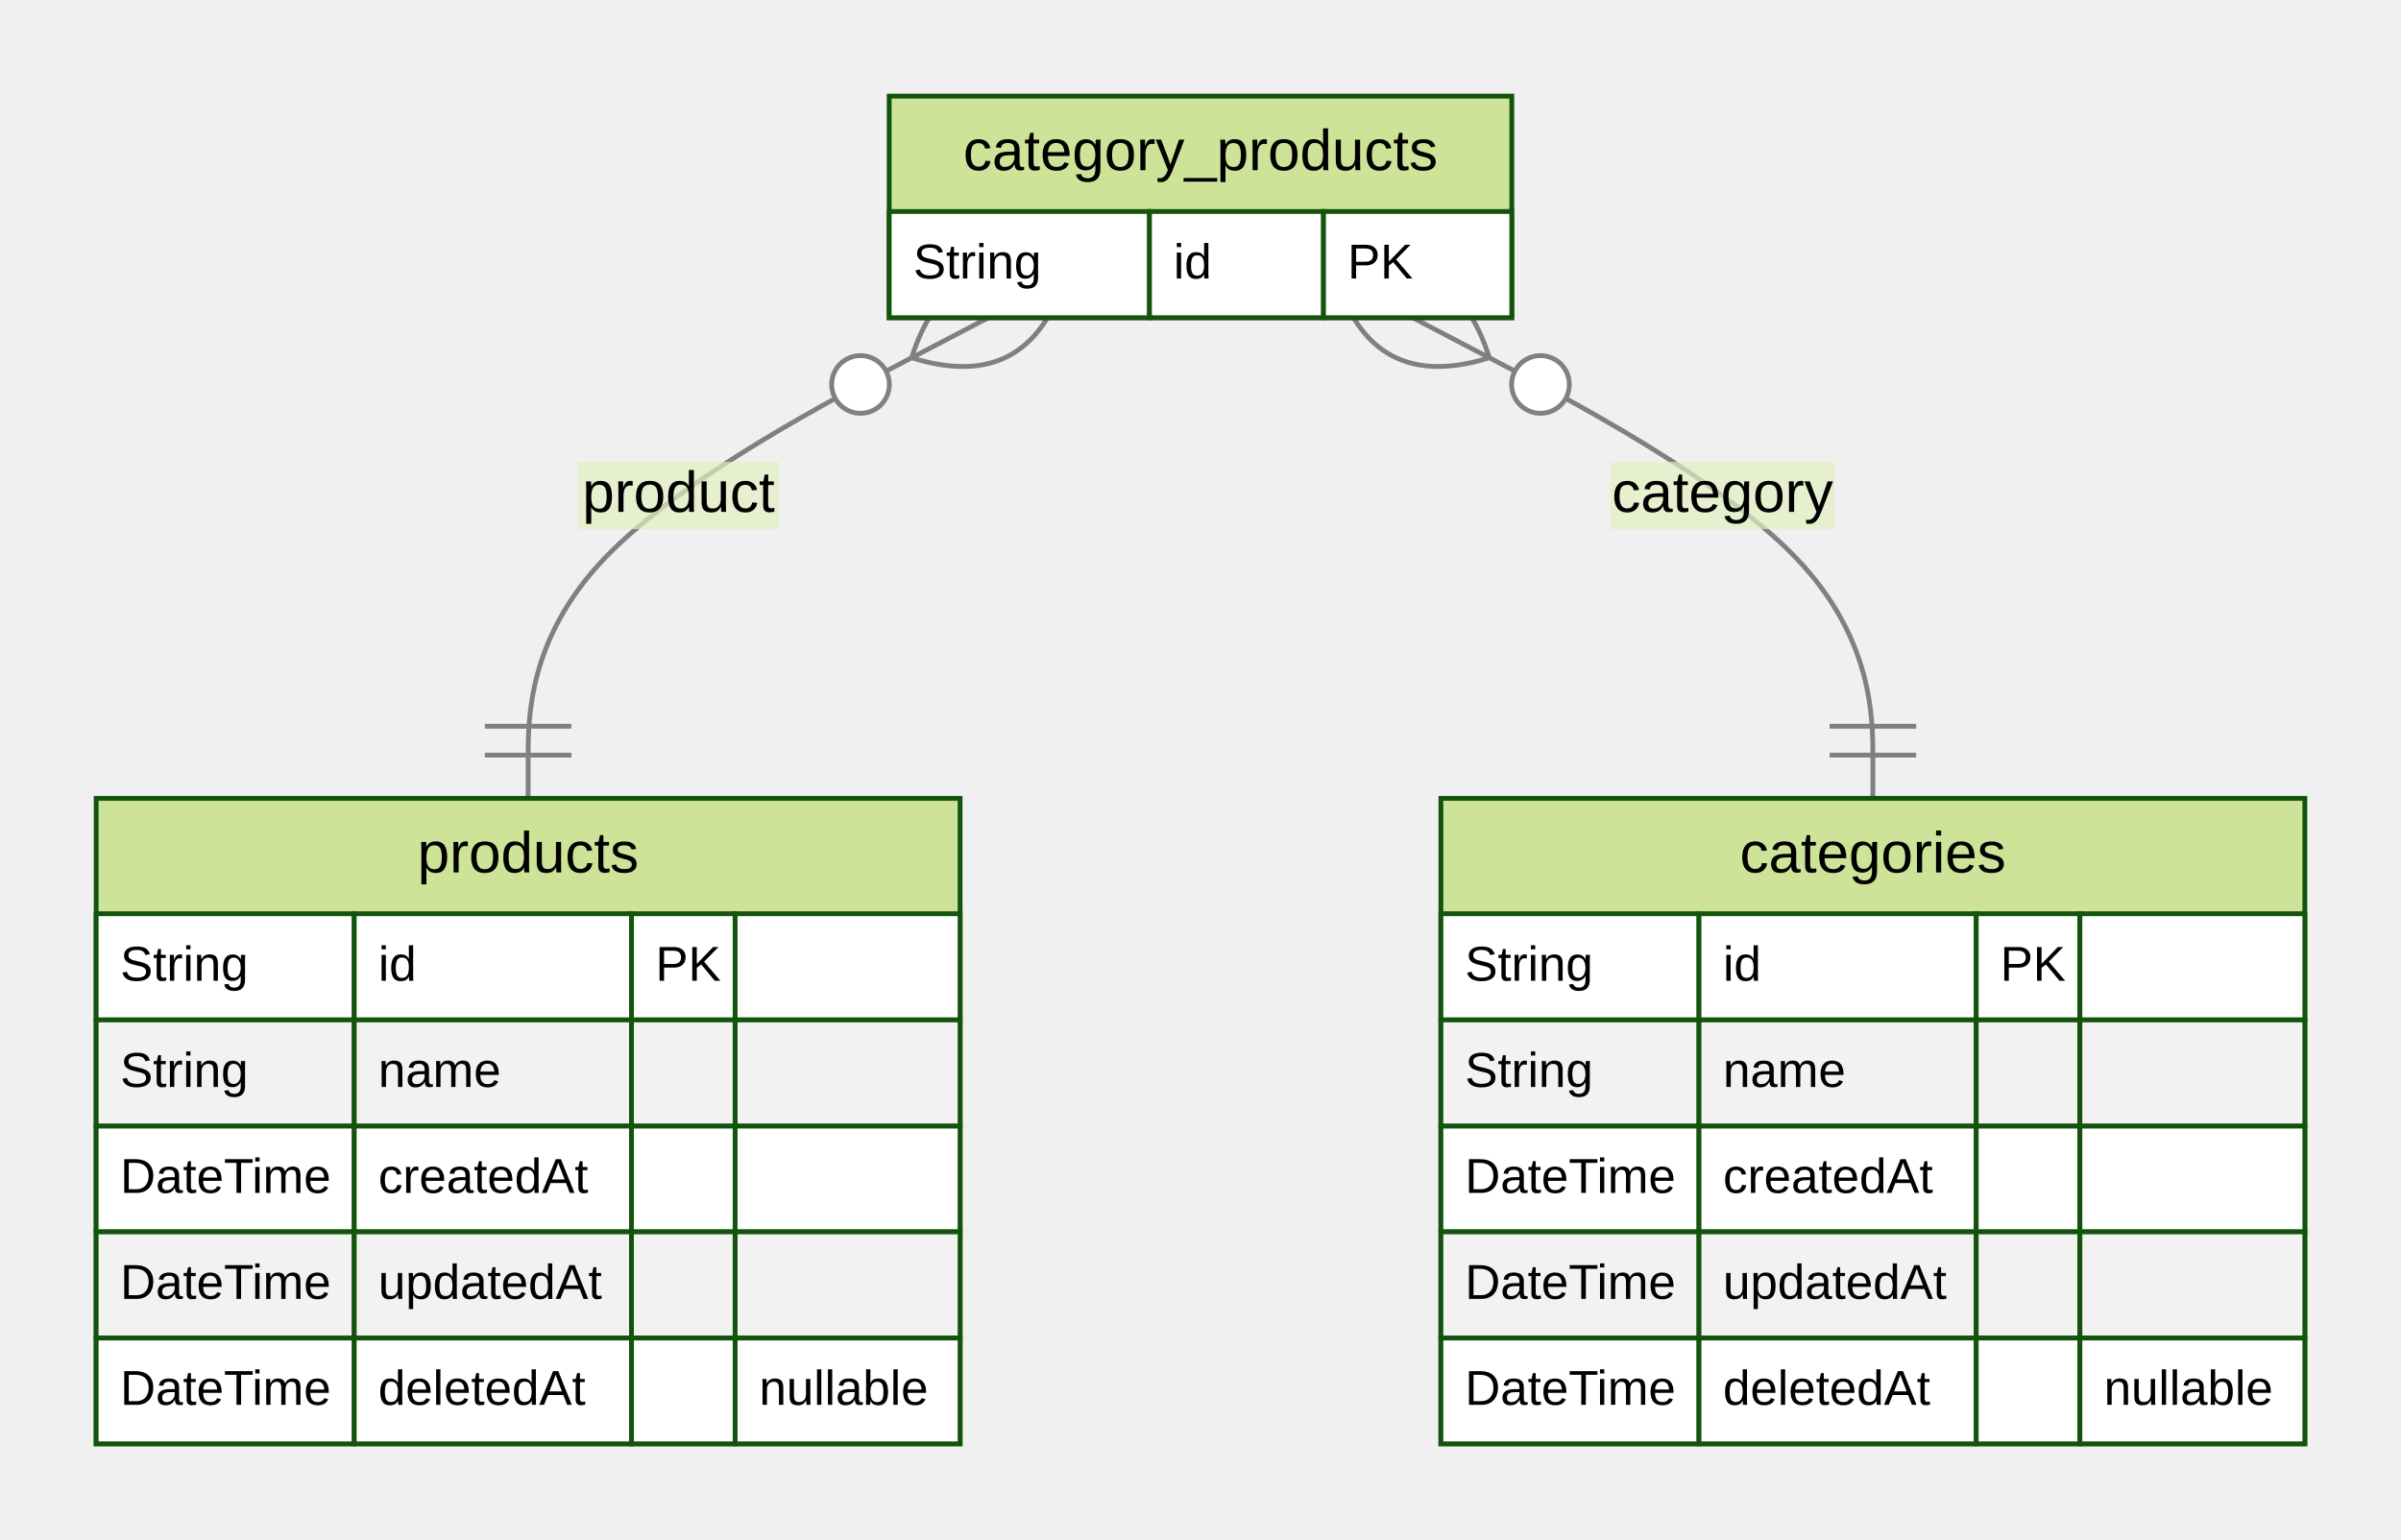
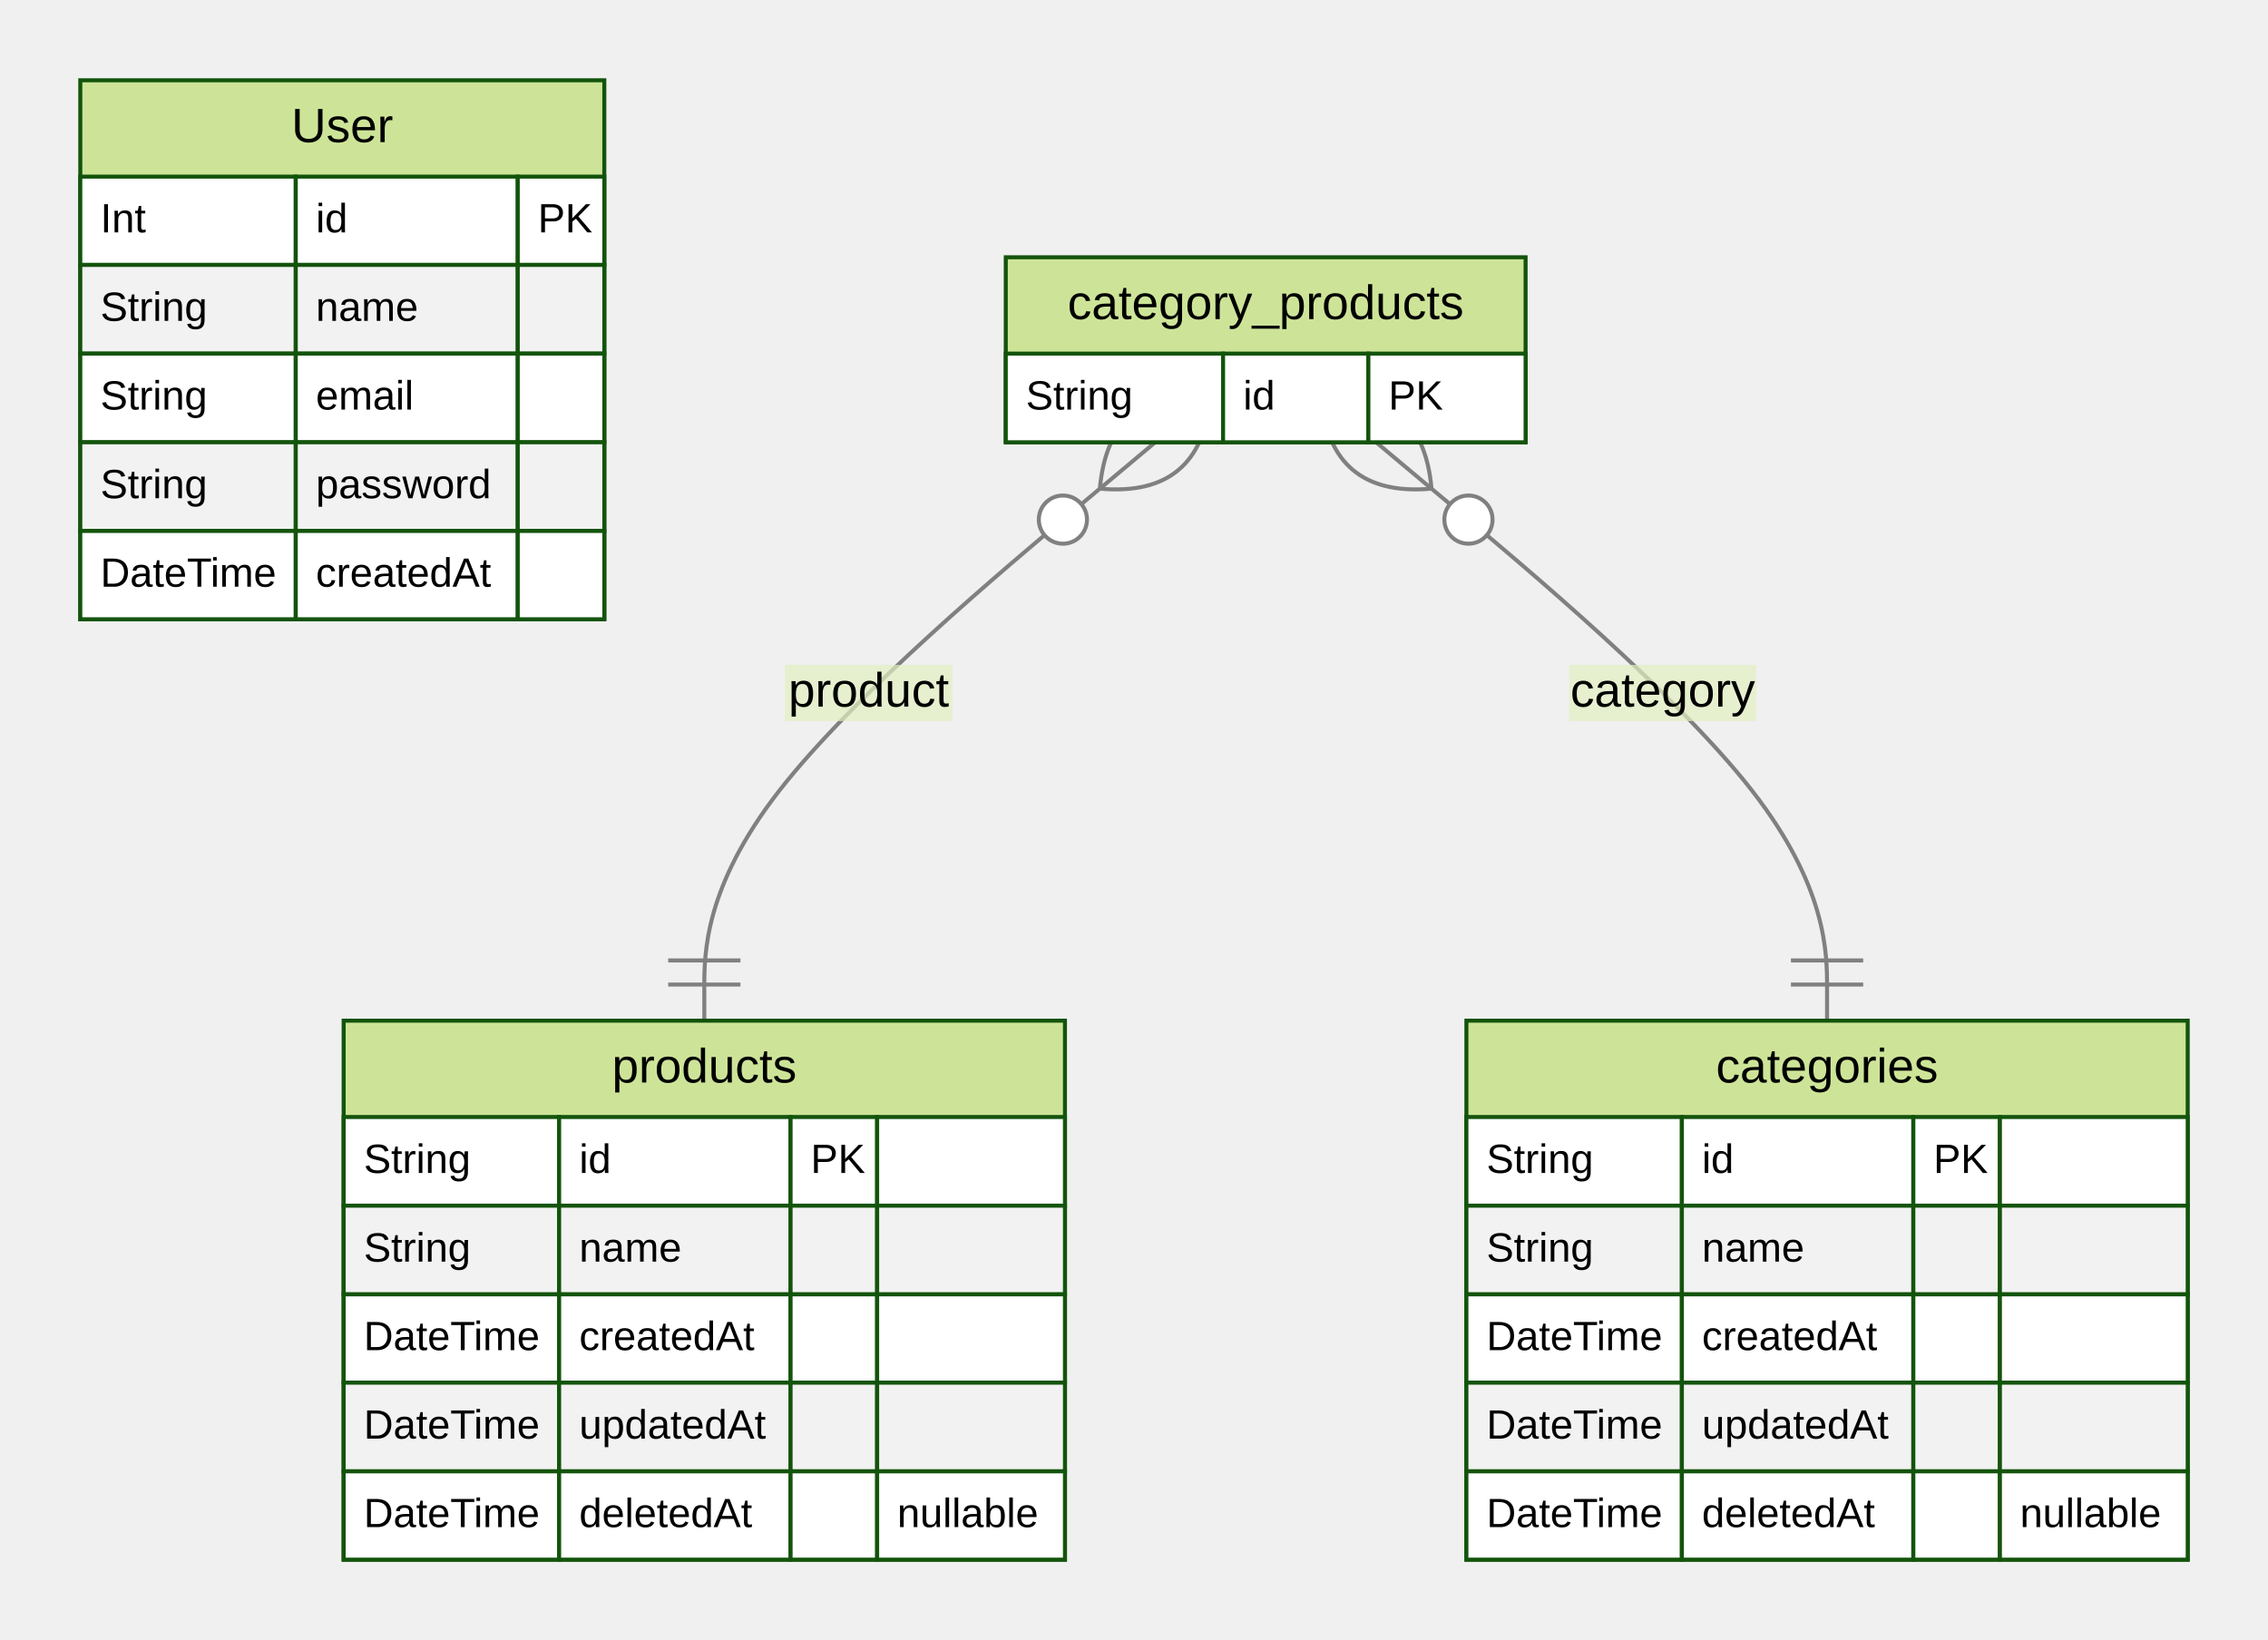
- <svg xmlns="http://www.w3.org/2000/svg" aria-roledescription="er" viewBox="0 0 499.344 320.367" style="max-width: 499.344px; background-color: white;" width="100%" id="mermaid-0">
+ <svg xmlns="http://www.w3.org/2000/svg" aria-roledescription="er" viewBox="0 0 564.945 408.551" style="max-width: 564.945px; background-color: white;" width="100%" id="mermaid-0">
  <style>#mermaid-0{font-family:"trebuchet ms",verdana,arial,sans-serif;font-size:16px;fill:#000000;}#mermaid-0 .error-icon{fill:#552222;}#mermaid-0 .error-text{fill:#552222;stroke:#552222;}#mermaid-0 .edge-thickness-normal{stroke-width:2px;}#mermaid-0 .edge-thickness-thick{stroke-width:3.5px;}#mermaid-0 .edge-pattern-solid{stroke-dasharray:0;}#mermaid-0 .edge-pattern-dashed{stroke-dasharray:3;}#mermaid-0 .edge-pattern-dotted{stroke-dasharray:2;}#mermaid-0 .marker{fill:#000000;stroke:#000000;}#mermaid-0 .marker.cross{stroke:#000000;}#mermaid-0 svg{font-family:"trebuchet ms",verdana,arial,sans-serif;font-size:16px;}#mermaid-0 .entityBox{fill:#cde498;stroke:#13540c;}#mermaid-0 .attributeBoxOdd{fill:#ffffff;stroke:#13540c;}#mermaid-0 .attributeBoxEven{fill:#f2f2f2;stroke:#13540c;}#mermaid-0 .relationshipLabelBox{fill:hsl(78.158, 58.462%, 84.51%);opacity:0.7;background-color:hsl(78.158, 58.462%, 84.51%);}#mermaid-0 .relationshipLabelBox rect{opacity:0.5;}#mermaid-0 .relationshipLine{stroke:#000000;}#mermaid-0 .entityTitleText{text-anchor:middle;font-size:18px;fill:#000000;}#mermaid-0 :root{--mermaid-font-family:"trebuchet ms",verdana,arial,sans-serif;}</style>
  <g />
  <defs>
    <marker orient="auto" markerHeight="18" markerWidth="18" refY="9" refX="0" id="ONLY_ONE_START">
      <path d="M9,0 L9,18 M15,0 L15,18" fill="none" stroke="gray" />
    </marker>
  </defs>
  <defs>
    <marker orient="auto" markerHeight="18" markerWidth="18" refY="9" refX="18" id="ONLY_ONE_END">
      <path d="M3,0 L3,18 M9,0 L9,18" fill="none" stroke="gray" />
    </marker>
  </defs>
  <defs>
    <marker orient="auto" markerHeight="18" markerWidth="30" refY="9" refX="0" id="ZERO_OR_ONE_START">
      <circle r="6" cy="9" cx="21" fill="white" stroke="gray" />
      <path d="M9,0 L9,18" fill="none" stroke="gray" />
    </marker>
  </defs>
  <defs>
    <marker orient="auto" markerHeight="18" markerWidth="30" refY="9" refX="30" id="ZERO_OR_ONE_END">
      <circle r="6" cy="9" cx="9" fill="white" stroke="gray" />
      <path d="M21,0 L21,18" fill="none" stroke="gray" />
    </marker>
  </defs>
  <defs>
    <marker orient="auto" markerHeight="36" markerWidth="45" refY="18" refX="18" id="ONE_OR_MORE_START">
      <path d="M0,18 Q 18,0 36,18 Q 18,36 0,18 M42,9 L42,27" fill="none" stroke="gray" />
    </marker>
  </defs>
  <defs>
    <marker orient="auto" markerHeight="36" markerWidth="45" refY="18" refX="27" id="ONE_OR_MORE_END">
      <path d="M3,9 L3,27 M9,18 Q27,0 45,18 Q27,36 9,18" fill="none" stroke="gray" />
    </marker>
  </defs>
  <defs>
    <marker orient="auto" markerHeight="36" markerWidth="57" refY="18" refX="18" id="ZERO_OR_MORE_START">
      <circle r="6" cy="18" cx="48" fill="white" stroke="gray" />
      <path d="M0,18 Q18,0 36,18 Q18,36 0,18" fill="none" stroke="gray" />
    </marker>
  </defs>
  <defs>
    <marker orient="auto" markerHeight="36" markerWidth="57" refY="18" refX="39" id="ZERO_OR_MORE_END">
      <circle r="6" cy="18" cx="9" fill="white" stroke="gray" />
      <path d="M21,18 Q39,0 57,18 Q39,36 21,18" fill="none" stroke="gray" />
    </marker>
  </defs>
-   <path style="stroke: gray; fill: none;" marker-start="url(#ZERO_OR_MORE_START)" marker-end="url(#ONLY_ONE_END)" d="M205.554,66.092L189.601,74.425C173.648,82.758,141.742,99.425,125.789,116.092C109.836,132.758,109.836,149.425,109.836,157.758L109.836,166.092" class="er relationshipLine" />
-   <path style="stroke: gray; fill: none;" marker-start="url(#ZERO_OR_MORE_START)" marker-end="url(#ONLY_ONE_END)" d="M293.79,66.092L309.743,74.425C325.696,82.758,357.602,99.425,373.555,116.092C389.508,132.758,389.508,149.425,389.508,157.758L389.508,166.092" class="er relationshipLine" />
-   <g transform="translate(20,166.0918 )" id="entity-products-a00de091-4fe7-4318-91ca-34b282bdc386">
+   <path style="stroke: gray; fill: none;" marker-start="url(#ZERO_OR_MORE_START)" marker-end="url(#ONLY_ONE_END)" d="M287.762,110.184L269.041,125.866C250.32,141.548,212.879,172.911,194.158,196.927C175.438,220.942,175.438,237.609,175.438,245.942L175.438,254.275" class="er relationshipLine" />
+   <path style="stroke: gray; fill: none;" marker-start="url(#ZERO_OR_MORE_START)" marker-end="url(#ONLY_ONE_END)" d="M342.785,110.184L361.506,125.866C380.226,141.548,417.668,172.911,436.389,196.927C455.109,220.942,455.109,237.609,455.109,245.942L455.109,254.275" class="er relationshipLine" />
+   <g transform="translate(85.60156,254.2754 )" id="entity-products-16c2a801-74fa-446e-8431-708d700471f9">
    <rect height="134.275" width="179.672" y="0" x="0" class="er entityBox" />
-     <text style="dominant-baseline: middle; text-anchor: middle; font-size: 12px;" transform="translate(89.83594,12)" y="0" x="0" id="text-entity-products-a00de091-4fe7-4318-91ca-34b282bdc386" class="er entityLabel">products</text>
+     <text style="dominant-baseline: middle; text-anchor: middle; font-size: 12px;" transform="translate(89.83594,12)" y="0" x="0" id="text-entity-products-16c2a801-74fa-446e-8431-708d700471f9" class="er entityLabel">products</text>
    <rect height="22.092" width="53.672" y="24" x="0" class="er attributeBoxOdd" />
-     <text style="dominant-baseline: middle; font-size: 10.2px;" transform="translate(5,35.0459)" y="0" x="0" id="text-entity-products-a00de091-4fe7-4318-91ca-34b282bdc386-attr-1-type" class="er entityLabel">String</text>
+     <text style="dominant-baseline: middle; font-size: 10.2px;" transform="translate(5,35.0459)" y="0" x="0" id="text-entity-products-16c2a801-74fa-446e-8431-708d700471f9-attr-1-type" class="er entityLabel">String</text>
    <rect height="22.092" width="57.656" y="24" x="53.672" class="er attributeBoxOdd" />
-     <text style="dominant-baseline: middle; font-size: 10.2px;" transform="translate(58.67188,35.0459)" y="0" x="0" id="text-entity-products-a00de091-4fe7-4318-91ca-34b282bdc386-attr-1-name" class="er entityLabel">id</text>
+     <text style="dominant-baseline: middle; font-size: 10.2px;" transform="translate(58.67188,35.0459)" y="0" x="0" id="text-entity-products-16c2a801-74fa-446e-8431-708d700471f9-attr-1-name" class="er entityLabel">id</text>
    <rect height="22.092" width="21.562" y="24" x="111.328" class="er attributeBoxOdd" />
-     <text style="dominant-baseline: middle; font-size: 10.2px;" transform="translate(116.3281,35.0459)" y="0" x="0" id="text-entity-products-a00de091-4fe7-4318-91ca-34b282bdc386-attr-1-key" class="er entityLabel">PK</text>
+     <text style="dominant-baseline: middle; font-size: 10.2px;" transform="translate(116.3281,35.0459)" y="0" x="0" id="text-entity-products-16c2a801-74fa-446e-8431-708d700471f9-attr-1-key" class="er entityLabel">PK</text>
    <rect height="22.092" width="46.781" y="24" x="132.891" class="er attributeBoxOdd" />
-     <text style="dominant-baseline: middle; font-size: 10.2px;" transform="translate(137.8906,35.0459)" y="0" x="0" id="text-entity-products-a00de091-4fe7-4318-91ca-34b282bdc386-attr-1-comment" class="er entityLabel" />
+     <text style="dominant-baseline: middle; font-size: 10.2px;" transform="translate(137.8906,35.0459)" y="0" x="0" id="text-entity-products-16c2a801-74fa-446e-8431-708d700471f9-attr-1-comment" class="er entityLabel" />
    <rect height="22.092" width="53.672" y="46.092" x="0" class="er attributeBoxEven" />
-     <text style="dominant-baseline: middle; font-size: 10.2px;" transform="translate(5,57.1377)" y="0" x="0" id="text-entity-products-a00de091-4fe7-4318-91ca-34b282bdc386-attr-2-type" class="er entityLabel">String</text>
+     <text style="dominant-baseline: middle; font-size: 10.2px;" transform="translate(5,57.1377)" y="0" x="0" id="text-entity-products-16c2a801-74fa-446e-8431-708d700471f9-attr-2-type" class="er entityLabel">String</text>
    <rect height="22.092" width="57.656" y="46.092" x="53.672" class="er attributeBoxEven" />
-     <text style="dominant-baseline: middle; font-size: 10.2px;" transform="translate(58.67188,57.1377)" y="0" x="0" id="text-entity-products-a00de091-4fe7-4318-91ca-34b282bdc386-attr-2-name" class="er entityLabel">name</text>
+     <text style="dominant-baseline: middle; font-size: 10.2px;" transform="translate(58.67188,57.1377)" y="0" x="0" id="text-entity-products-16c2a801-74fa-446e-8431-708d700471f9-attr-2-name" class="er entityLabel">name</text>
    <rect height="22.092" width="21.562" y="46.092" x="111.328" class="er attributeBoxEven" />
-     <text style="dominant-baseline: middle; font-size: 10.2px;" transform="translate(116.3281,57.1377)" y="0" x="0" id="text-entity-products-a00de091-4fe7-4318-91ca-34b282bdc386-attr-2-key" class="er entityLabel" />
+     <text style="dominant-baseline: middle; font-size: 10.2px;" transform="translate(116.3281,57.1377)" y="0" x="0" id="text-entity-products-16c2a801-74fa-446e-8431-708d700471f9-attr-2-key" class="er entityLabel" />
    <rect height="22.092" width="46.781" y="46.092" x="132.891" class="er attributeBoxEven" />
-     <text style="dominant-baseline: middle; font-size: 10.2px;" transform="translate(137.8906,57.1377)" y="0" x="0" id="text-entity-products-a00de091-4fe7-4318-91ca-34b282bdc386-attr-2-comment" class="er entityLabel" />
+     <text style="dominant-baseline: middle; font-size: 10.2px;" transform="translate(137.8906,57.1377)" y="0" x="0" id="text-entity-products-16c2a801-74fa-446e-8431-708d700471f9-attr-2-comment" class="er entityLabel" />
    <rect height="22" width="53.672" y="68.184" x="0" class="er attributeBoxOdd" />
-     <text style="dominant-baseline: middle; font-size: 10.2px;" transform="translate(5,79.18359)" y="0" x="0" id="text-entity-products-a00de091-4fe7-4318-91ca-34b282bdc386-attr-3-type" class="er entityLabel">DateTime</text>
+     <text style="dominant-baseline: middle; font-size: 10.2px;" transform="translate(5,79.18359)" y="0" x="0" id="text-entity-products-16c2a801-74fa-446e-8431-708d700471f9-attr-3-type" class="er entityLabel">DateTime</text>
    <rect height="22" width="57.656" y="68.184" x="53.672" class="er attributeBoxOdd" />
-     <text style="dominant-baseline: middle; font-size: 10.2px;" transform="translate(58.67188,79.18359)" y="0" x="0" id="text-entity-products-a00de091-4fe7-4318-91ca-34b282bdc386-attr-3-name" class="er entityLabel">createdAt</text>
+     <text style="dominant-baseline: middle; font-size: 10.2px;" transform="translate(58.67188,79.18359)" y="0" x="0" id="text-entity-products-16c2a801-74fa-446e-8431-708d700471f9-attr-3-name" class="er entityLabel">createdAt</text>
    <rect height="22" width="21.562" y="68.184" x="111.328" class="er attributeBoxOdd" />
-     <text style="dominant-baseline: middle; font-size: 10.2px;" transform="translate(116.3281,79.18359)" y="0" x="0" id="text-entity-products-a00de091-4fe7-4318-91ca-34b282bdc386-attr-3-key" class="er entityLabel" />
+     <text style="dominant-baseline: middle; font-size: 10.2px;" transform="translate(116.3281,79.18359)" y="0" x="0" id="text-entity-products-16c2a801-74fa-446e-8431-708d700471f9-attr-3-key" class="er entityLabel" />
    <rect height="22" width="46.781" y="68.184" x="132.891" class="er attributeBoxOdd" />
-     <text style="dominant-baseline: middle; font-size: 10.2px;" transform="translate(137.8906,79.18359)" y="0" x="0" id="text-entity-products-a00de091-4fe7-4318-91ca-34b282bdc386-attr-3-comment" class="er entityLabel" />
+     <text style="dominant-baseline: middle; font-size: 10.2px;" transform="translate(137.8906,79.18359)" y="0" x="0" id="text-entity-products-16c2a801-74fa-446e-8431-708d700471f9-attr-3-comment" class="er entityLabel" />
    <rect height="22.092" width="53.672" y="90.184" x="0" class="er attributeBoxEven" />
-     <text style="dominant-baseline: middle; font-size: 10.2px;" transform="translate(5,101.2295)" y="0" x="0" id="text-entity-products-a00de091-4fe7-4318-91ca-34b282bdc386-attr-4-type" class="er entityLabel">DateTime</text>
+     <text style="dominant-baseline: middle; font-size: 10.2px;" transform="translate(5,101.2295)" y="0" x="0" id="text-entity-products-16c2a801-74fa-446e-8431-708d700471f9-attr-4-type" class="er entityLabel">DateTime</text>
    <rect height="22.092" width="57.656" y="90.184" x="53.672" class="er attributeBoxEven" />
-     <text style="dominant-baseline: middle; font-size: 10.2px;" transform="translate(58.67188,101.2295)" y="0" x="0" id="text-entity-products-a00de091-4fe7-4318-91ca-34b282bdc386-attr-4-name" class="er entityLabel">updatedAt</text>
+     <text style="dominant-baseline: middle; font-size: 10.2px;" transform="translate(58.67188,101.2295)" y="0" x="0" id="text-entity-products-16c2a801-74fa-446e-8431-708d700471f9-attr-4-name" class="er entityLabel">updatedAt</text>
    <rect height="22.092" width="21.562" y="90.184" x="111.328" class="er attributeBoxEven" />
-     <text style="dominant-baseline: middle; font-size: 10.2px;" transform="translate(116.3281,101.2295)" y="0" x="0" id="text-entity-products-a00de091-4fe7-4318-91ca-34b282bdc386-attr-4-key" class="er entityLabel" />
+     <text style="dominant-baseline: middle; font-size: 10.2px;" transform="translate(116.3281,101.2295)" y="0" x="0" id="text-entity-products-16c2a801-74fa-446e-8431-708d700471f9-attr-4-key" class="er entityLabel" />
    <rect height="22.092" width="46.781" y="90.184" x="132.891" class="er attributeBoxEven" />
-     <text style="dominant-baseline: middle; font-size: 10.2px;" transform="translate(137.8906,101.2295)" y="0" x="0" id="text-entity-products-a00de091-4fe7-4318-91ca-34b282bdc386-attr-4-comment" class="er entityLabel" />
+     <text style="dominant-baseline: middle; font-size: 10.2px;" transform="translate(137.8906,101.2295)" y="0" x="0" id="text-entity-products-16c2a801-74fa-446e-8431-708d700471f9-attr-4-comment" class="er entityLabel" />
    <rect height="22" width="53.672" y="112.275" x="0" class="er attributeBoxOdd" />
-     <text style="dominant-baseline: middle; font-size: 10.2px;" transform="translate(5,123.2754)" y="0" x="0" id="text-entity-products-a00de091-4fe7-4318-91ca-34b282bdc386-attr-5-type" class="er entityLabel">DateTime</text>
+     <text style="dominant-baseline: middle; font-size: 10.2px;" transform="translate(5,123.2754)" y="0" x="0" id="text-entity-products-16c2a801-74fa-446e-8431-708d700471f9-attr-5-type" class="er entityLabel">DateTime</text>
    <rect height="22" width="57.656" y="112.275" x="53.672" class="er attributeBoxOdd" />
-     <text style="dominant-baseline: middle; font-size: 10.2px;" transform="translate(58.67188,123.2754)" y="0" x="0" id="text-entity-products-a00de091-4fe7-4318-91ca-34b282bdc386-attr-5-name" class="er entityLabel">deletedAt</text>
+     <text style="dominant-baseline: middle; font-size: 10.2px;" transform="translate(58.67188,123.2754)" y="0" x="0" id="text-entity-products-16c2a801-74fa-446e-8431-708d700471f9-attr-5-name" class="er entityLabel">deletedAt</text>
    <rect height="22" width="21.562" y="112.275" x="111.328" class="er attributeBoxOdd" />
-     <text style="dominant-baseline: middle; font-size: 10.2px;" transform="translate(116.3281,123.2754)" y="0" x="0" id="text-entity-products-a00de091-4fe7-4318-91ca-34b282bdc386-attr-5-key" class="er entityLabel" />
+     <text style="dominant-baseline: middle; font-size: 10.2px;" transform="translate(116.3281,123.2754)" y="0" x="0" id="text-entity-products-16c2a801-74fa-446e-8431-708d700471f9-attr-5-key" class="er entityLabel" />
    <rect height="22" width="46.781" y="112.275" x="132.891" class="er attributeBoxOdd" />
-     <text style="dominant-baseline: middle; font-size: 10.2px;" transform="translate(137.8906,123.2754)" y="0" x="0" id="text-entity-products-a00de091-4fe7-4318-91ca-34b282bdc386-attr-5-comment" class="er entityLabel">nullable</text>
+     <text style="dominant-baseline: middle; font-size: 10.2px;" transform="translate(137.8906,123.2754)" y="0" x="0" id="text-entity-products-16c2a801-74fa-446e-8431-708d700471f9-attr-5-comment" class="er entityLabel">nullable</text>
  </g>
-   <g transform="translate(299.6719,166.0918 )" id="entity-categories-8a428fa3-f94c-4f0c-ac19-b255ffe3e24a">
+   <g transform="translate(365.2734,254.2754 )" id="entity-categories-144c5eaa-dad2-4435-aa45-245cf3556d2a">
    <rect height="134.275" width="179.672" y="0" x="0" class="er entityBox" />
-     <text style="dominant-baseline: middle; text-anchor: middle; font-size: 12px;" transform="translate(89.83594,12)" y="0" x="0" id="text-entity-categories-8a428fa3-f94c-4f0c-ac19-b255ffe3e24a" class="er entityLabel">categories</text>
+     <text style="dominant-baseline: middle; text-anchor: middle; font-size: 12px;" transform="translate(89.83594,12)" y="0" x="0" id="text-entity-categories-144c5eaa-dad2-4435-aa45-245cf3556d2a" class="er entityLabel">categories</text>
    <rect height="22.092" width="53.672" y="24" x="0" class="er attributeBoxOdd" />
-     <text style="dominant-baseline: middle; font-size: 10.2px;" transform="translate(5,35.0459)" y="0" x="0" id="text-entity-categories-8a428fa3-f94c-4f0c-ac19-b255ffe3e24a-attr-1-type" class="er entityLabel">String</text>
+     <text style="dominant-baseline: middle; font-size: 10.2px;" transform="translate(5,35.0459)" y="0" x="0" id="text-entity-categories-144c5eaa-dad2-4435-aa45-245cf3556d2a-attr-1-type" class="er entityLabel">String</text>
    <rect height="22.092" width="57.656" y="24" x="53.672" class="er attributeBoxOdd" />
-     <text style="dominant-baseline: middle; font-size: 10.2px;" transform="translate(58.67188,35.0459)" y="0" x="0" id="text-entity-categories-8a428fa3-f94c-4f0c-ac19-b255ffe3e24a-attr-1-name" class="er entityLabel">id</text>
+     <text style="dominant-baseline: middle; font-size: 10.2px;" transform="translate(58.67188,35.0459)" y="0" x="0" id="text-entity-categories-144c5eaa-dad2-4435-aa45-245cf3556d2a-attr-1-name" class="er entityLabel">id</text>
    <rect height="22.092" width="21.562" y="24" x="111.328" class="er attributeBoxOdd" />
-     <text style="dominant-baseline: middle; font-size: 10.2px;" transform="translate(116.3281,35.0459)" y="0" x="0" id="text-entity-categories-8a428fa3-f94c-4f0c-ac19-b255ffe3e24a-attr-1-key" class="er entityLabel">PK</text>
+     <text style="dominant-baseline: middle; font-size: 10.2px;" transform="translate(116.3281,35.0459)" y="0" x="0" id="text-entity-categories-144c5eaa-dad2-4435-aa45-245cf3556d2a-attr-1-key" class="er entityLabel">PK</text>
    <rect height="22.092" width="46.781" y="24" x="132.891" class="er attributeBoxOdd" />
-     <text style="dominant-baseline: middle; font-size: 10.2px;" transform="translate(137.8906,35.0459)" y="0" x="0" id="text-entity-categories-8a428fa3-f94c-4f0c-ac19-b255ffe3e24a-attr-1-comment" class="er entityLabel" />
+     <text style="dominant-baseline: middle; font-size: 10.2px;" transform="translate(137.8906,35.0459)" y="0" x="0" id="text-entity-categories-144c5eaa-dad2-4435-aa45-245cf3556d2a-attr-1-comment" class="er entityLabel" />
    <rect height="22.092" width="53.672" y="46.092" x="0" class="er attributeBoxEven" />
-     <text style="dominant-baseline: middle; font-size: 10.2px;" transform="translate(5,57.1377)" y="0" x="0" id="text-entity-categories-8a428fa3-f94c-4f0c-ac19-b255ffe3e24a-attr-2-type" class="er entityLabel">String</text>
+     <text style="dominant-baseline: middle; font-size: 10.2px;" transform="translate(5,57.1377)" y="0" x="0" id="text-entity-categories-144c5eaa-dad2-4435-aa45-245cf3556d2a-attr-2-type" class="er entityLabel">String</text>
    <rect height="22.092" width="57.656" y="46.092" x="53.672" class="er attributeBoxEven" />
-     <text style="dominant-baseline: middle; font-size: 10.2px;" transform="translate(58.67188,57.1377)" y="0" x="0" id="text-entity-categories-8a428fa3-f94c-4f0c-ac19-b255ffe3e24a-attr-2-name" class="er entityLabel">name</text>
+     <text style="dominant-baseline: middle; font-size: 10.2px;" transform="translate(58.67188,57.1377)" y="0" x="0" id="text-entity-categories-144c5eaa-dad2-4435-aa45-245cf3556d2a-attr-2-name" class="er entityLabel">name</text>
    <rect height="22.092" width="21.562" y="46.092" x="111.328" class="er attributeBoxEven" />
-     <text style="dominant-baseline: middle; font-size: 10.2px;" transform="translate(116.3281,57.1377)" y="0" x="0" id="text-entity-categories-8a428fa3-f94c-4f0c-ac19-b255ffe3e24a-attr-2-key" class="er entityLabel" />
+     <text style="dominant-baseline: middle; font-size: 10.2px;" transform="translate(116.3281,57.1377)" y="0" x="0" id="text-entity-categories-144c5eaa-dad2-4435-aa45-245cf3556d2a-attr-2-key" class="er entityLabel" />
    <rect height="22.092" width="46.781" y="46.092" x="132.891" class="er attributeBoxEven" />
-     <text style="dominant-baseline: middle; font-size: 10.2px;" transform="translate(137.8906,57.1377)" y="0" x="0" id="text-entity-categories-8a428fa3-f94c-4f0c-ac19-b255ffe3e24a-attr-2-comment" class="er entityLabel" />
+     <text style="dominant-baseline: middle; font-size: 10.2px;" transform="translate(137.8906,57.1377)" y="0" x="0" id="text-entity-categories-144c5eaa-dad2-4435-aa45-245cf3556d2a-attr-2-comment" class="er entityLabel" />
    <rect height="22" width="53.672" y="68.184" x="0" class="er attributeBoxOdd" />
-     <text style="dominant-baseline: middle; font-size: 10.2px;" transform="translate(5,79.18359)" y="0" x="0" id="text-entity-categories-8a428fa3-f94c-4f0c-ac19-b255ffe3e24a-attr-3-type" class="er entityLabel">DateTime</text>
+     <text style="dominant-baseline: middle; font-size: 10.2px;" transform="translate(5,79.18359)" y="0" x="0" id="text-entity-categories-144c5eaa-dad2-4435-aa45-245cf3556d2a-attr-3-type" class="er entityLabel">DateTime</text>
    <rect height="22" width="57.656" y="68.184" x="53.672" class="er attributeBoxOdd" />
-     <text style="dominant-baseline: middle; font-size: 10.2px;" transform="translate(58.67188,79.18359)" y="0" x="0" id="text-entity-categories-8a428fa3-f94c-4f0c-ac19-b255ffe3e24a-attr-3-name" class="er entityLabel">createdAt</text>
+     <text style="dominant-baseline: middle; font-size: 10.2px;" transform="translate(58.67188,79.18359)" y="0" x="0" id="text-entity-categories-144c5eaa-dad2-4435-aa45-245cf3556d2a-attr-3-name" class="er entityLabel">createdAt</text>
    <rect height="22" width="21.562" y="68.184" x="111.328" class="er attributeBoxOdd" />
-     <text style="dominant-baseline: middle; font-size: 10.2px;" transform="translate(116.3281,79.18359)" y="0" x="0" id="text-entity-categories-8a428fa3-f94c-4f0c-ac19-b255ffe3e24a-attr-3-key" class="er entityLabel" />
+     <text style="dominant-baseline: middle; font-size: 10.2px;" transform="translate(116.3281,79.18359)" y="0" x="0" id="text-entity-categories-144c5eaa-dad2-4435-aa45-245cf3556d2a-attr-3-key" class="er entityLabel" />
    <rect height="22" width="46.781" y="68.184" x="132.891" class="er attributeBoxOdd" />
-     <text style="dominant-baseline: middle; font-size: 10.2px;" transform="translate(137.8906,79.18359)" y="0" x="0" id="text-entity-categories-8a428fa3-f94c-4f0c-ac19-b255ffe3e24a-attr-3-comment" class="er entityLabel" />
+     <text style="dominant-baseline: middle; font-size: 10.2px;" transform="translate(137.8906,79.18359)" y="0" x="0" id="text-entity-categories-144c5eaa-dad2-4435-aa45-245cf3556d2a-attr-3-comment" class="er entityLabel" />
    <rect height="22.092" width="53.672" y="90.184" x="0" class="er attributeBoxEven" />
-     <text style="dominant-baseline: middle; font-size: 10.2px;" transform="translate(5,101.2295)" y="0" x="0" id="text-entity-categories-8a428fa3-f94c-4f0c-ac19-b255ffe3e24a-attr-4-type" class="er entityLabel">DateTime</text>
+     <text style="dominant-baseline: middle; font-size: 10.2px;" transform="translate(5,101.2295)" y="0" x="0" id="text-entity-categories-144c5eaa-dad2-4435-aa45-245cf3556d2a-attr-4-type" class="er entityLabel">DateTime</text>
    <rect height="22.092" width="57.656" y="90.184" x="53.672" class="er attributeBoxEven" />
-     <text style="dominant-baseline: middle; font-size: 10.2px;" transform="translate(58.67188,101.2295)" y="0" x="0" id="text-entity-categories-8a428fa3-f94c-4f0c-ac19-b255ffe3e24a-attr-4-name" class="er entityLabel">updatedAt</text>
+     <text style="dominant-baseline: middle; font-size: 10.2px;" transform="translate(58.67188,101.2295)" y="0" x="0" id="text-entity-categories-144c5eaa-dad2-4435-aa45-245cf3556d2a-attr-4-name" class="er entityLabel">updatedAt</text>
    <rect height="22.092" width="21.562" y="90.184" x="111.328" class="er attributeBoxEven" />
-     <text style="dominant-baseline: middle; font-size: 10.2px;" transform="translate(116.3281,101.2295)" y="0" x="0" id="text-entity-categories-8a428fa3-f94c-4f0c-ac19-b255ffe3e24a-attr-4-key" class="er entityLabel" />
+     <text style="dominant-baseline: middle; font-size: 10.2px;" transform="translate(116.3281,101.2295)" y="0" x="0" id="text-entity-categories-144c5eaa-dad2-4435-aa45-245cf3556d2a-attr-4-key" class="er entityLabel" />
    <rect height="22.092" width="46.781" y="90.184" x="132.891" class="er attributeBoxEven" />
-     <text style="dominant-baseline: middle; font-size: 10.2px;" transform="translate(137.8906,101.2295)" y="0" x="0" id="text-entity-categories-8a428fa3-f94c-4f0c-ac19-b255ffe3e24a-attr-4-comment" class="er entityLabel" />
+     <text style="dominant-baseline: middle; font-size: 10.2px;" transform="translate(137.8906,101.2295)" y="0" x="0" id="text-entity-categories-144c5eaa-dad2-4435-aa45-245cf3556d2a-attr-4-comment" class="er entityLabel" />
    <rect height="22" width="53.672" y="112.275" x="0" class="er attributeBoxOdd" />
-     <text style="dominant-baseline: middle; font-size: 10.2px;" transform="translate(5,123.2754)" y="0" x="0" id="text-entity-categories-8a428fa3-f94c-4f0c-ac19-b255ffe3e24a-attr-5-type" class="er entityLabel">DateTime</text>
+     <text style="dominant-baseline: middle; font-size: 10.2px;" transform="translate(5,123.2754)" y="0" x="0" id="text-entity-categories-144c5eaa-dad2-4435-aa45-245cf3556d2a-attr-5-type" class="er entityLabel">DateTime</text>
    <rect height="22" width="57.656" y="112.275" x="53.672" class="er attributeBoxOdd" />
-     <text style="dominant-baseline: middle; font-size: 10.2px;" transform="translate(58.67188,123.2754)" y="0" x="0" id="text-entity-categories-8a428fa3-f94c-4f0c-ac19-b255ffe3e24a-attr-5-name" class="er entityLabel">deletedAt</text>
+     <text style="dominant-baseline: middle; font-size: 10.2px;" transform="translate(58.67188,123.2754)" y="0" x="0" id="text-entity-categories-144c5eaa-dad2-4435-aa45-245cf3556d2a-attr-5-name" class="er entityLabel">deletedAt</text>
    <rect height="22" width="21.562" y="112.275" x="111.328" class="er attributeBoxOdd" />
-     <text style="dominant-baseline: middle; font-size: 10.2px;" transform="translate(116.3281,123.2754)" y="0" x="0" id="text-entity-categories-8a428fa3-f94c-4f0c-ac19-b255ffe3e24a-attr-5-key" class="er entityLabel" />
+     <text style="dominant-baseline: middle; font-size: 10.2px;" transform="translate(116.3281,123.2754)" y="0" x="0" id="text-entity-categories-144c5eaa-dad2-4435-aa45-245cf3556d2a-attr-5-key" class="er entityLabel" />
    <rect height="22" width="46.781" y="112.275" x="132.891" class="er attributeBoxOdd" />
-     <text style="dominant-baseline: middle; font-size: 10.2px;" transform="translate(137.8906,123.2754)" y="0" x="0" id="text-entity-categories-8a428fa3-f94c-4f0c-ac19-b255ffe3e24a-attr-5-comment" class="er entityLabel">nullable</text>
+     <text style="dominant-baseline: middle; font-size: 10.2px;" transform="translate(137.8906,123.2754)" y="0" x="0" id="text-entity-categories-144c5eaa-dad2-4435-aa45-245cf3556d2a-attr-5-comment" class="er entityLabel">nullable</text>
  </g>
-   <g transform="translate(184.9297,20 )" id="entity-categoryproducts-92601b42-f705-429f-ab97-f466771f6b2b">
+   <g transform="translate(20,20 )" id="entity-User-1283ee68-14be-4296-9f56-3e5f345ad5ba">
+     <rect height="134.275" width="130.531" y="0" x="0" class="er entityBox" />
+     <text style="dominant-baseline: middle; text-anchor: middle; font-size: 12px;" transform="translate(65.26562,12)" y="0" x="0" id="text-entity-User-1283ee68-14be-4296-9f56-3e5f345ad5ba" class="er entityLabel">User</text>
+     <rect height="22" width="53.672" y="24" x="0" class="er attributeBoxOdd" />
+     <text style="dominant-baseline: middle; font-size: 10.2px;" transform="translate(5,35)" y="0" x="0" id="text-entity-User-1283ee68-14be-4296-9f56-3e5f345ad5ba-attr-1-type" class="er entityLabel">Int</text>
+     <rect height="22" width="55.297" y="24" x="53.672" class="er attributeBoxOdd" />
+     <text style="dominant-baseline: middle; font-size: 10.2px;" transform="translate(58.67188,35)" y="0" x="0" id="text-entity-User-1283ee68-14be-4296-9f56-3e5f345ad5ba-attr-1-name" class="er entityLabel">id</text>
+     <rect height="22" width="21.562" y="24" x="108.969" class="er attributeBoxOdd" />
+     <text style="dominant-baseline: middle; font-size: 10.2px;" transform="translate(113.9688,35)" y="0" x="0" id="text-entity-User-1283ee68-14be-4296-9f56-3e5f345ad5ba-attr-1-key" class="er entityLabel">PK</text>
+     <rect height="22.092" width="53.672" y="46" x="0" class="er attributeBoxEven" />
+     <text style="dominant-baseline: middle; font-size: 10.2px;" transform="translate(5,57.0459)" y="0" x="0" id="text-entity-User-1283ee68-14be-4296-9f56-3e5f345ad5ba-attr-2-type" class="er entityLabel">String</text>
+     <rect height="22.092" width="55.297" y="46" x="53.672" class="er attributeBoxEven" />
+     <text style="dominant-baseline: middle; font-size: 10.2px;" transform="translate(58.67188,57.0459)" y="0" x="0" id="text-entity-User-1283ee68-14be-4296-9f56-3e5f345ad5ba-attr-2-name" class="er entityLabel">name</text>
+     <rect height="22.092" width="21.562" y="46" x="108.969" class="er attributeBoxEven" />
+     <text style="dominant-baseline: middle; font-size: 10.2px;" transform="translate(113.9688,57.0459)" y="0" x="0" id="text-entity-User-1283ee68-14be-4296-9f56-3e5f345ad5ba-attr-2-key" class="er entityLabel" />
+     <rect height="22.092" width="53.672" y="68.092" x="0" class="er attributeBoxOdd" />
+     <text style="dominant-baseline: middle; font-size: 10.2px;" transform="translate(5,79.1377)" y="0" x="0" id="text-entity-User-1283ee68-14be-4296-9f56-3e5f345ad5ba-attr-3-type" class="er entityLabel">String</text>
+     <rect height="22.092" width="55.297" y="68.092" x="53.672" class="er attributeBoxOdd" />
+     <text style="dominant-baseline: middle; font-size: 10.2px;" transform="translate(58.67188,79.1377)" y="0" x="0" id="text-entity-User-1283ee68-14be-4296-9f56-3e5f345ad5ba-attr-3-name" class="er entityLabel">email</text>
+     <rect height="22.092" width="21.562" y="68.092" x="108.969" class="er attributeBoxOdd" />
+     <text style="dominant-baseline: middle; font-size: 10.2px;" transform="translate(113.9688,79.1377)" y="0" x="0" id="text-entity-User-1283ee68-14be-4296-9f56-3e5f345ad5ba-attr-3-key" class="er entityLabel" />
+     <rect height="22.092" width="53.672" y="90.184" x="0" class="er attributeBoxEven" />
+     <text style="dominant-baseline: middle; font-size: 10.2px;" transform="translate(5,101.2295)" y="0" x="0" id="text-entity-User-1283ee68-14be-4296-9f56-3e5f345ad5ba-attr-4-type" class="er entityLabel">String</text>
+     <rect height="22.092" width="55.297" y="90.184" x="53.672" class="er attributeBoxEven" />
+     <text style="dominant-baseline: middle; font-size: 10.2px;" transform="translate(58.67188,101.2295)" y="0" x="0" id="text-entity-User-1283ee68-14be-4296-9f56-3e5f345ad5ba-attr-4-name" class="er entityLabel">password</text>
+     <rect height="22.092" width="21.562" y="90.184" x="108.969" class="er attributeBoxEven" />
+     <text style="dominant-baseline: middle; font-size: 10.2px;" transform="translate(113.9688,101.2295)" y="0" x="0" id="text-entity-User-1283ee68-14be-4296-9f56-3e5f345ad5ba-attr-4-key" class="er entityLabel" />
+     <rect height="22" width="53.672" y="112.275" x="0" class="er attributeBoxOdd" />
+     <text style="dominant-baseline: middle; font-size: 10.2px;" transform="translate(5,123.2754)" y="0" x="0" id="text-entity-User-1283ee68-14be-4296-9f56-3e5f345ad5ba-attr-5-type" class="er entityLabel">DateTime</text>
+     <rect height="22" width="55.297" y="112.275" x="53.672" class="er attributeBoxOdd" />
+     <text style="dominant-baseline: middle; font-size: 10.2px;" transform="translate(58.67188,123.2754)" y="0" x="0" id="text-entity-User-1283ee68-14be-4296-9f56-3e5f345ad5ba-attr-5-name" class="er entityLabel">createdAt</text>
+     <rect height="22" width="21.562" y="112.275" x="108.969" class="er attributeBoxOdd" />
+     <text style="dominant-baseline: middle; font-size: 10.2px;" transform="translate(113.9688,123.2754)" y="0" x="0" id="text-entity-User-1283ee68-14be-4296-9f56-3e5f345ad5ba-attr-5-key" class="er entityLabel" />
+   </g>
+   <g transform="translate(250.5312,64.0918 )" id="entity-categoryproducts-719b4ab5-fbd4-4ef7-9695-27ee6efa93ac">
    <rect height="46.092" width="129.484" y="0" x="0" class="er entityBox" />
-     <text style="dominant-baseline: middle; text-anchor: middle; font-size: 12px;" transform="translate(64.74219,12)" y="0" x="0" id="text-entity-categoryproducts-92601b42-f705-429f-ab97-f466771f6b2b" class="er entityLabel">category_products</text>
+     <text style="dominant-baseline: middle; text-anchor: middle; font-size: 12px;" transform="translate(64.74219,12)" y="0" x="0" id="text-entity-categoryproducts-719b4ab5-fbd4-4ef7-9695-27ee6efa93ac" class="er entityLabel">category_products</text>
    <rect height="22.092" width="54.13" y="24" x="0" class="er attributeBoxOdd" />
-     <text style="dominant-baseline: middle; font-size: 10.2px;" transform="translate(5,35.0459)" y="0" x="0" id="text-entity-categoryproducts-92601b42-f705-429f-ab97-f466771f6b2b-attr-1-type" class="er entityLabel">String</text>
+     <text style="dominant-baseline: middle; font-size: 10.2px;" transform="translate(5,35.0459)" y="0" x="0" id="text-entity-categoryproducts-719b4ab5-fbd4-4ef7-9695-27ee6efa93ac-attr-1-type" class="er entityLabel">String</text>
    <rect height="22.092" width="36.193" y="24" x="54.13" class="er attributeBoxOdd" />
-     <text style="dominant-baseline: middle; font-size: 10.2px;" transform="translate(59.13021,35.0459)" y="0" x="0" id="text-entity-categoryproducts-92601b42-f705-429f-ab97-f466771f6b2b-attr-1-name" class="er entityLabel">id</text>
+     <text style="dominant-baseline: middle; font-size: 10.2px;" transform="translate(59.13021,35.0459)" y="0" x="0" id="text-entity-categoryproducts-719b4ab5-fbd4-4ef7-9695-27ee6efa93ac-attr-1-name" class="er entityLabel">id</text>
    <rect height="22.092" width="39.161" y="24" x="90.323" class="er attributeBoxOdd" />
-     <text style="dominant-baseline: middle; font-size: 10.2px;" transform="translate(95.32292,35.0459)" y="0" x="0" id="text-entity-categoryproducts-92601b42-f705-429f-ab97-f466771f6b2b-attr-1-key" class="er entityLabel">PK</text>
+     <text style="dominant-baseline: middle; font-size: 10.2px;" transform="translate(95.32292,35.0459)" y="0" x="0" id="text-entity-categoryproducts-719b4ab5-fbd4-4ef7-9695-27ee6efa93ac-attr-1-key" class="er entityLabel">PK</text>
  </g>
-   <rect height="14" width="41.734" y="96.083" x="120.253" class="er relationshipLabelBox" />
-   <text style="text-anchor: middle; dominant-baseline: middle; font-size: 12px;" y="103.083" x="141.12" id="rel1" class="er relationshipLabel">product</text>
-   <rect height="14" width="46.594" y="96.083" x="334.927" class="er relationshipLabelBox" />
-   <text style="text-anchor: middle; dominant-baseline: middle; font-size: 12px;" y="103.083" x="358.224" id="rel2" class="er relationshipLabel">category</text>
+   <rect height="14" width="41.734" y="165.632" x="195.52" class="er relationshipLabelBox" />
+   <text style="text-anchor: middle; dominant-baseline: middle; font-size: 12px;" y="172.632" x="216.387" id="rel1" class="er relationshipLabel">product</text>
+   <rect height="14" width="46.594" y="165.632" x="390.862" class="er relationshipLabelBox" />
+   <text style="text-anchor: middle; dominant-baseline: middle; font-size: 12px;" y="172.632" x="414.159" id="rel2" class="er relationshipLabel">category</text>
</svg>
